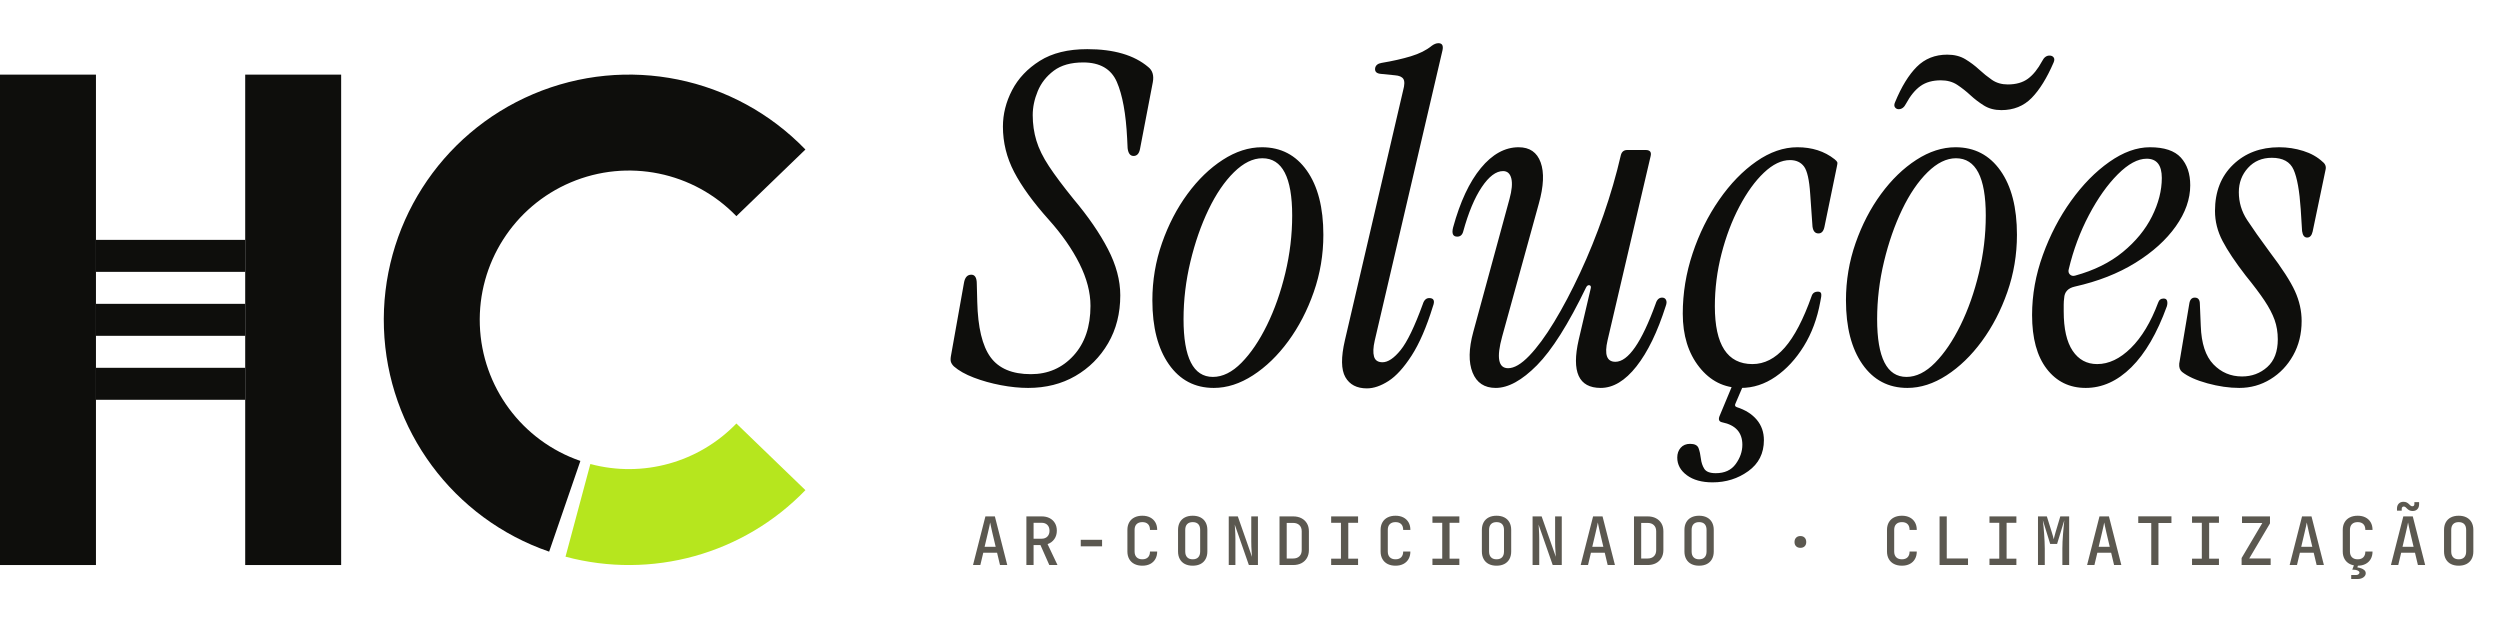
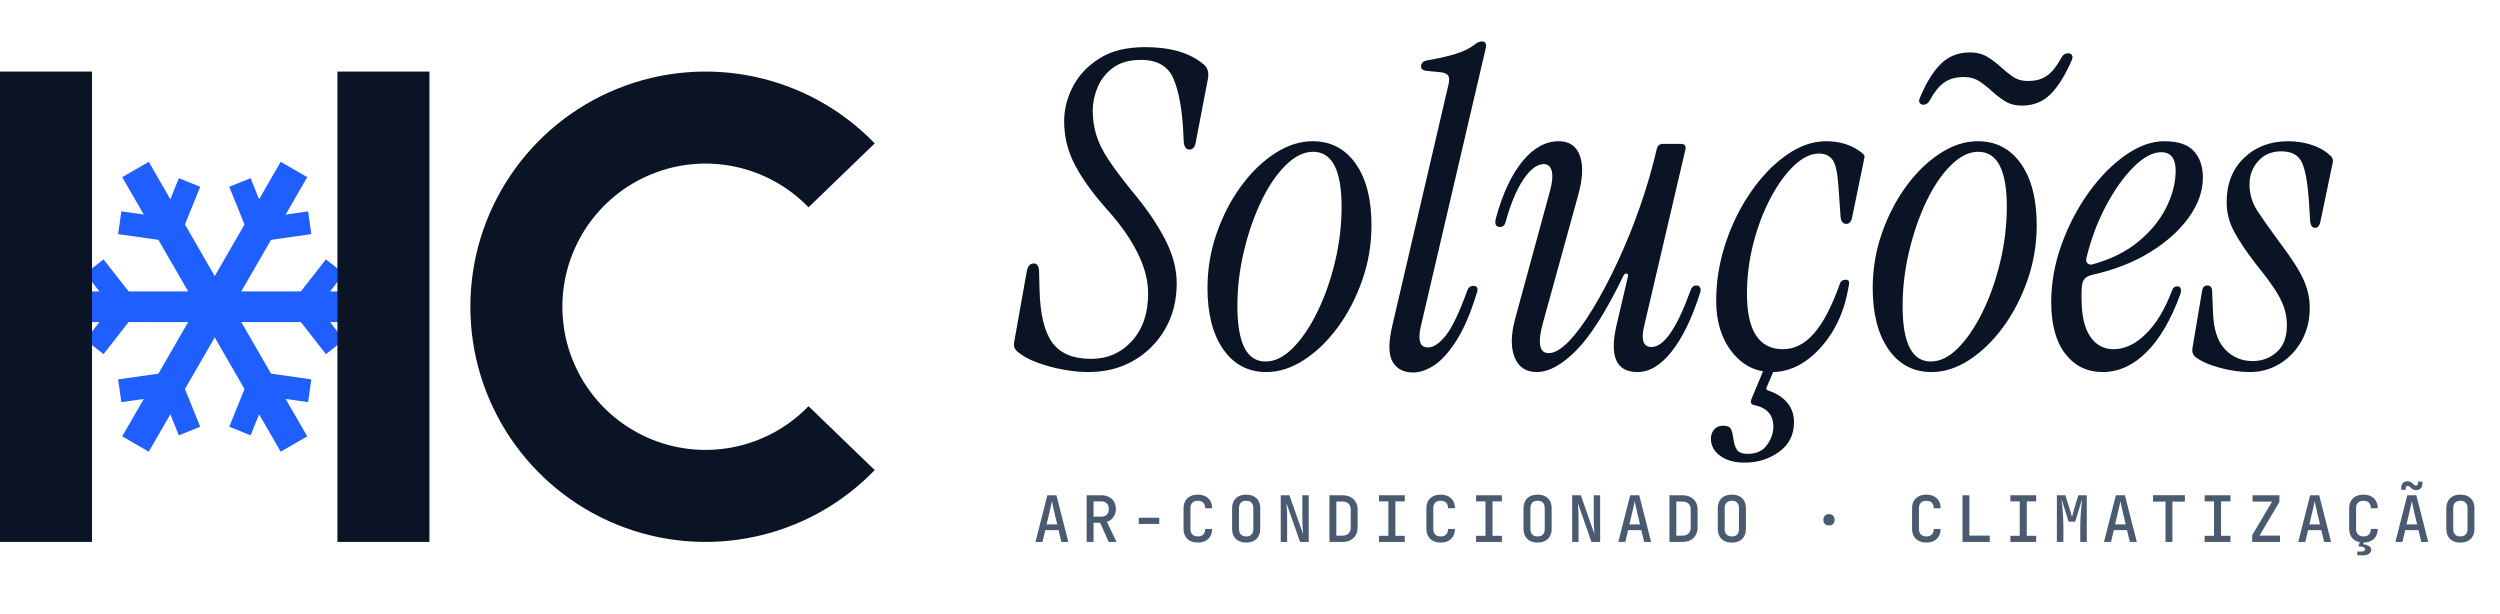
- <svg xmlns="http://www.w3.org/2000/svg" viewBox="0 0 469.0 120">
-   <rect x="0" y="14" width="18" height="92" fill="#0e0e0c" />
-   <rect x="46" y="14" width="18" height="92" fill="#0e0e0c" />
-   <rect x="18" y="45" width="28" height="6" fill="#0e0e0c" />
-   <rect x="18" y="57" width="28" height="6" fill="#0e0e0c" />
-   <rect x="18" y="69" width="28" height="6" fill="#0e0e0c" />
-   <path d="M144.62 34.30A37 37 0 1 0 105.95 94.98" fill="none" stroke="#0e0e0c" stroke-width="18" stroke-linecap="butt" />
-   <path d="M108.42 95.74A37 37 0 0 0 144.62 85.70" fill="none" stroke="#b6e61e" stroke-width="18" stroke-linecap="butt" />
-   <path d="M192.878 72.774Q190.47 72.774 187.761 72.258Q185.052 71.742 182.687 70.839Q180.322 69.936 178.946 68.732Q178.516 68.302 178.387 67.872Q178.258 67.442 178.43 66.582L180.838 53.08Q181.096 51.532 182.214 51.532Q183.246 51.532 183.246 53.252L183.332 56.606Q183.504 63.83 185.826 67.012Q188.148 70.194 193.394 70.194Q198.21 70.194 201.392 66.711Q204.574 63.228 204.574 57.38Q204.574 53.596 202.51 49.468Q200.446 45.34 196.748 41.212Q192.362 36.31 190.255 32.268Q188.148 28.226 188.148 23.754Q188.148 20.228 189.868 16.917Q191.588 13.606 195.071 11.413Q198.554 9.22 203.972 9.22Q211.454 9.22 215.41 12.574Q216.614 13.52 216.27 15.412L213.862 27.968Q213.604 29.258 212.658 29.258Q211.712 29.258 211.54 27.796L211.454 25.99Q211.11 19.024 209.519 15.369Q207.928 11.714 203.198 11.714Q199.758 11.714 197.694 13.262Q195.63 14.81 194.684 17.089Q193.738 19.368 193.738 21.604Q193.738 24.098 194.426 26.377Q195.114 28.656 196.791 31.193Q198.468 33.73 201.392 37.342Q205.52 42.244 207.842 46.716Q210.164 51.188 210.164 55.402Q210.164 60.476 207.885 64.389Q205.606 68.302 201.736 70.538Q197.866 72.774 192.878 72.774ZM227.708 72.774Q222.376 72.774 219.28 68.345Q216.184 63.916 216.184 56.348Q216.184 50.758 217.99 45.598Q219.796 40.438 222.763 36.396Q225.73 32.354 229.385 29.989Q233.04 27.624 236.738 27.624Q242.07 27.624 245.166 32.01Q248.262 36.396 248.262 44.05Q248.262 49.64 246.456 54.8Q244.65 59.96 241.683 64.002Q238.716 68.044 235.061 70.409Q231.406 72.774 227.708 72.774ZM227.536 70.71Q230.288 70.71 232.911 68.044Q235.534 65.378 237.684 60.992Q239.834 56.606 241.124 51.231Q242.414 45.856 242.414 40.438Q242.414 29.688 236.824 29.688Q234.158 29.688 231.492 32.311Q228.826 34.934 226.719 39.32Q224.612 43.706 223.322 49.081Q222.032 54.456 222.032 59.874Q222.032 70.71 227.536 70.71ZM256.432 72.86Q253.594 72.86 252.39 70.753Q251.186 68.646 252.304 63.83L263.226 16.96Q263.656 15.412 263.269 14.81Q262.882 14.208 261.678 14.122L259.098 13.864Q257.808 13.778 257.98 12.746Q258.152 11.972 259.184 11.8Q262.28 11.284 264.688 10.553Q267.096 9.822 268.558 8.618Q269.246 8.102 269.848 8.102Q270.88 8.102 270.622 9.392L257.894 63.916Q257.464 65.808 257.765 66.883Q258.066 67.958 259.356 67.958Q260.904 67.958 262.753 65.679Q264.602 63.4 266.924 57.036Q267.268 55.918 268.128 55.918Q269.418 55.918 268.816 57.466Q267.01 63.314 264.817 66.711Q262.624 70.108 260.474 71.484Q258.324 72.86 256.432 72.86ZM280.598 72.774Q277.416 72.774 276.255 69.893Q275.094 67.012 276.384 62.282L283.178 37.342Q283.866 34.848 283.522 33.472Q283.178 32.096 281.974 32.096Q279.996 32.096 277.975 35.106Q275.954 38.116 274.492 43.448Q274.234 44.394 273.374 44.394Q272.17 44.394 272.6 42.674Q274.578 35.45 277.803 31.537Q281.028 27.624 284.898 27.624Q287.994 27.624 289.026 30.462Q290.058 33.3 288.682 38.202L281.802 63.142Q280.168 69.076 282.92 69.076Q284.64 69.076 286.876 66.754Q289.112 64.432 291.563 60.39Q294.014 56.348 296.422 51.188Q298.83 46.028 300.808 40.352Q302.786 34.676 304.076 29.086Q304.334 28.14 305.28 28.14H308.72Q309.924 28.14 309.666 29.258L301.582 63.83Q300.636 67.872 303.044 67.872Q306.656 67.872 310.612 56.95Q310.956 55.832 311.816 55.832Q312.332 55.832 312.547 56.262Q312.762 56.692 312.504 57.38Q310.182 64.69 307.0 68.732Q303.818 72.774 300.292 72.774Q294.1 72.774 296.164 63.744L298.4 54.198Q298.572 53.596 298.185 53.51Q297.798 53.424 297.54 53.94Q292.552 64.26 288.338 68.517Q284.124 72.774 280.598 72.774ZM326.608 72.774Q321.878 72.774 318.782 68.861Q315.686 64.948 315.686 58.842Q315.686 53.08 317.535 47.533Q319.384 41.986 322.523 37.471Q325.662 32.956 329.489 30.29Q333.316 27.624 337.186 27.624Q341.314 27.624 344.152 29.86Q344.582 30.204 344.668 30.419Q344.754 30.634 344.582 31.322L342.26 42.588Q342.002 43.792 341.142 43.792Q340.196 43.792 340.024 42.502L339.594 36.396Q339.336 32.44 338.433 31.236Q337.53 30.032 335.81 30.032Q333.402 30.032 330.908 32.397Q328.414 34.762 326.307 38.761Q324.2 42.76 322.953 47.619Q321.706 52.478 321.706 57.466Q321.706 68.302 328.758 68.302Q332.112 68.302 334.821 65.206Q337.53 62.11 339.852 55.574Q340.11 54.714 341.056 54.714Q341.572 54.714 341.658 55.101Q341.744 55.488 341.486 56.606Q340.626 61.336 338.39 64.948Q336.154 68.56 333.101 70.667Q330.048 72.774 326.608 72.774ZM327.64 70.882 325.576 75.698Q325.318 76.214 325.834 76.386Q328.242 77.16 329.575 78.751Q330.908 80.342 330.908 82.578Q330.908 86.276 327.984 88.383Q325.06 90.49 321.276 90.49Q318.266 90.49 316.46 89.157Q314.654 87.824 314.654 85.846Q314.654 84.728 315.299 83.997Q315.944 83.266 317.062 83.266Q318.352 83.266 318.653 84.083Q318.954 84.9 319.083 86.018Q319.212 87.136 319.728 87.953Q320.244 88.77 321.878 88.77Q324.372 88.77 325.619 87.05Q326.866 85.33 326.866 83.438Q326.866 79.998 323.082 79.224Q322.222 79.052 322.566 78.106L325.576 70.882ZM357.826 72.774Q352.494 72.774 349.398 68.345Q346.302 63.916 346.302 56.348Q346.302 50.758 348.108 45.598Q349.914 40.438 352.881 36.396Q355.848 32.354 359.503 29.989Q363.158 27.624 366.856 27.624Q372.188 27.624 375.284 32.01Q378.38 36.396 378.38 44.05Q378.38 49.64 376.574 54.8Q374.768 59.96 371.801 64.002Q368.834 68.044 365.179 70.409Q361.524 72.774 357.826 72.774ZM357.654 70.71Q360.406 70.71 363.029 68.044Q365.652 65.378 367.802 60.992Q369.952 56.606 371.242 51.231Q372.532 45.856 372.532 40.438Q372.532 29.688 366.942 29.688Q364.276 29.688 361.61 32.311Q358.944 34.934 356.837 39.32Q354.73 43.706 353.44 49.081Q352.15 54.456 352.15 59.874Q352.15 70.71 357.654 70.71ZM375.456 20.658Q373.564 20.658 372.188 19.798Q370.812 18.938 369.651 17.863Q368.49 16.788 367.2 15.928Q365.91 15.068 364.104 15.068Q361.782 15.068 360.277 16.143Q358.772 17.218 357.568 19.454Q357.052 20.486 356.192 20.486Q355.762 20.486 355.504 20.142Q355.246 19.798 355.504 19.196Q357.31 14.81 359.589 12.531Q361.868 10.252 365.308 10.252Q367.286 10.252 368.705 11.112Q370.124 11.972 371.285 13.047Q372.446 14.122 373.693 14.982Q374.94 15.842 376.66 15.842Q378.982 15.842 380.444 14.767Q381.906 13.692 383.11 11.456Q383.626 10.424 384.486 10.424Q385.002 10.424 385.26 10.768Q385.518 11.112 385.26 11.714Q383.368 16.1 381.132 18.379Q378.896 20.658 375.456 20.658ZM391.28 72.774Q386.722 72.774 383.97 69.205Q381.218 65.636 381.218 59.1Q381.218 53.424 383.239 47.834Q385.26 42.244 388.528 37.686Q391.796 33.128 395.709 30.376Q399.622 27.624 403.32 27.624Q407.362 27.624 409.125 29.559Q410.888 31.494 410.888 34.762Q410.888 38.632 408.179 42.459Q405.47 46.286 400.611 49.296Q395.752 52.306 389.216 53.768Q387.324 54.198 387.238 55.918Q387.152 56.52 387.152 57.165Q387.152 57.81 387.152 58.412Q387.152 63.314 388.829 65.808Q390.506 68.302 393.43 68.302Q396.698 68.302 399.751 65.292Q402.804 62.282 404.868 56.778Q405.126 56.004 405.9 56.004Q406.416 56.004 406.545 56.434Q406.674 56.864 406.502 57.466Q403.75 65.034 399.837 68.904Q395.924 72.774 391.28 72.774ZM388.098 50.5Q387.926 51.102 388.313 51.489Q388.7 51.876 389.302 51.704Q394.634 50.242 398.246 47.275Q401.858 44.308 403.707 40.61Q405.556 36.912 405.556 33.386Q405.556 29.774 402.718 29.774Q400.224 29.774 397.3 32.698Q394.376 35.622 391.882 40.352Q389.388 45.082 388.098 50.5ZM420.09 72.774Q417.252 72.774 414.113 71.914Q410.974 71.054 409.34 69.764Q408.738 69.248 408.824 68.216L410.716 56.95Q410.888 55.832 411.748 55.832Q412.694 55.832 412.694 57.036L412.866 61.164Q413.038 66.066 415.231 68.345Q417.424 70.624 420.606 70.624Q423.358 70.624 425.336 68.861Q427.314 67.098 427.314 63.658Q427.314 61.68 426.712 60.003Q426.11 58.326 424.82 56.391Q423.53 54.456 421.294 51.704Q418.37 47.92 416.951 45.211Q415.532 42.502 415.532 39.578Q415.532 34.16 418.929 30.892Q422.326 27.624 427.572 27.624Q429.894 27.624 432.087 28.312Q434.28 29.0 435.742 30.376Q436.516 30.978 436.258 31.924L433.85 43.448Q433.592 44.566 432.818 44.566Q432.044 44.566 431.872 43.362L431.614 39.234Q431.27 34.074 430.281 31.838Q429.292 29.602 426.196 29.602Q423.444 29.602 421.724 31.494Q420.004 33.386 420.004 36.052Q420.004 38.89 421.552 41.255Q423.1 43.62 425.766 47.232Q429.292 51.876 430.539 54.628Q431.786 57.38 431.786 60.218Q431.786 63.83 430.195 66.668Q428.604 69.506 425.938 71.14Q423.272 72.774 420.09 72.774Z" fill="#0e0e0c" />
-   <path d="M182.537 106.0 184.863 96.875H186.637L188.963 106.0H187.6L187.05 103.688H184.463L183.912 106.0ZM184.713 102.575H186.787L186.162 99.938Q186.0 99.237 185.894 98.719Q185.787 98.2 185.75 98.013Q185.713 98.2 185.613 98.719Q185.512 99.237 185.338 99.925ZM192.55 106.0V96.875H195.412Q196.275 96.875 196.913 97.206Q197.55 97.537 197.906 98.137Q198.262 98.737 198.262 99.55Q198.262 100.463 197.794 101.131Q197.325 101.8 196.525 102.075L198.387 106.0H196.85L195.188 102.25H193.9V106.0ZM193.9 101.062H195.412Q196.088 101.062 196.488 100.656Q196.887 100.25 196.887 99.575Q196.887 98.875 196.488 98.475Q196.088 98.075 195.412 98.075H193.9ZM202.75 102.487V101.263H206.75V102.487ZM214.3 106.125Q213.45 106.125 212.819 105.806Q212.188 105.487 211.844 104.881Q211.5 104.275 211.5 103.463V99.412Q211.5 98.588 211.844 97.988Q212.188 97.388 212.819 97.069Q213.45 96.75 214.3 96.75Q215.15 96.75 215.775 97.075Q216.4 97.4 216.744 97.994Q217.088 98.588 217.088 99.412H215.738Q215.738 98.7 215.363 98.325Q214.988 97.95 214.3 97.95Q213.613 97.95 213.231 98.325Q212.85 98.7 212.85 99.4V103.463Q212.85 104.162 213.231 104.544Q213.613 104.925 214.3 104.925Q214.988 104.925 215.363 104.544Q215.738 104.162 215.738 103.463H217.088Q217.088 104.275 216.744 104.875Q216.4 105.475 215.775 105.8Q215.15 106.125 214.3 106.125ZM223.75 106.125Q222.9 106.125 222.281 105.806Q221.662 105.487 221.331 104.881Q221.0 104.275 221.0 103.463V99.412Q221.0 98.588 221.331 97.988Q221.662 97.388 222.281 97.069Q222.9 96.75 223.75 96.75Q224.6 96.75 225.219 97.069Q225.838 97.388 226.169 97.988Q226.5 98.588 226.5 99.4V103.463Q226.5 104.275 226.169 104.881Q225.838 105.487 225.219 105.806Q224.6 106.125 223.75 106.125ZM223.75 104.925Q224.438 104.925 224.794 104.544Q225.15 104.162 225.15 103.463V99.412Q225.15 98.7 224.794 98.325Q224.438 97.95 223.75 97.95Q223.075 97.95 222.712 98.325Q222.35 98.7 222.35 99.412V103.463Q222.35 104.162 222.712 104.544Q223.075 104.925 223.75 104.925ZM230.512 106.0V96.875H232.213L234.875 104.463Q234.85 104.1 234.812 103.6Q234.775 103.1 234.756 102.562Q234.738 102.025 234.738 101.588V96.875H235.988V106.0H234.287L231.637 98.412Q231.662 98.737 231.694 99.225Q231.725 99.713 231.744 100.238Q231.762 100.763 231.762 101.213V106.0ZM240.037 106.0V96.875H242.588Q243.488 96.875 244.15 97.219Q244.812 97.562 245.181 98.188Q245.55 98.812 245.55 99.662V103.2Q245.55 104.037 245.181 104.675Q244.812 105.312 244.15 105.656Q243.488 106.0 242.588 106.0ZM241.387 104.775H242.588Q243.338 104.775 243.769 104.356Q244.2 103.938 244.2 103.2V99.662Q244.2 98.938 243.769 98.519Q243.338 98.1 242.588 98.1H241.387ZM249.725 106.0V104.8H251.562V98.075H249.725V96.875H254.775V98.075H252.938V104.8H254.775V106.0ZM261.8 106.125Q260.95 106.125 260.319 105.806Q259.688 105.487 259.344 104.881Q259.0 104.275 259.0 103.463V99.412Q259.0 98.588 259.344 97.988Q259.688 97.388 260.319 97.069Q260.95 96.75 261.8 96.75Q262.65 96.75 263.275 97.075Q263.9 97.4 264.244 97.994Q264.587 98.588 264.587 99.412H263.238Q263.238 98.7 262.863 98.325Q262.488 97.95 261.8 97.95Q261.113 97.95 260.731 98.325Q260.35 98.7 260.35 99.4V103.463Q260.35 104.162 260.731 104.544Q261.113 104.925 261.8 104.925Q262.488 104.925 262.863 104.544Q263.238 104.162 263.238 103.463H264.587Q264.587 104.275 264.244 104.875Q263.9 105.475 263.275 105.8Q262.65 106.125 261.8 106.125ZM268.725 106.0V104.8H270.562V98.075H268.725V96.875H273.775V98.075H271.938V104.8H273.775V106.0ZM280.75 106.125Q279.9 106.125 279.281 105.806Q278.663 105.487 278.331 104.881Q278.0 104.275 278.0 103.463V99.412Q278.0 98.588 278.331 97.988Q278.663 97.388 279.281 97.069Q279.9 96.75 280.75 96.75Q281.6 96.75 282.219 97.069Q282.837 97.388 283.169 97.988Q283.5 98.588 283.5 99.4V103.463Q283.5 104.275 283.169 104.881Q282.837 105.487 282.219 105.806Q281.6 106.125 280.75 106.125ZM280.75 104.925Q281.438 104.925 281.794 104.544Q282.15 104.162 282.15 103.463V99.412Q282.15 98.7 281.794 98.325Q281.438 97.95 280.75 97.95Q280.075 97.95 279.712 98.325Q279.35 98.7 279.35 99.412V103.463Q279.35 104.162 279.712 104.544Q280.075 104.925 280.75 104.925ZM287.512 106.0V96.875H289.212L291.875 104.463Q291.85 104.1 291.812 103.6Q291.775 103.1 291.756 102.562Q291.738 102.025 291.738 101.588V96.875H292.988V106.0H291.288L288.637 98.412Q288.663 98.737 288.694 99.225Q288.725 99.713 288.744 100.238Q288.762 100.763 288.762 101.213V106.0ZM296.538 106.0 298.863 96.875H300.637L302.962 106.0H301.6L301.05 103.688H298.462L297.913 106.0ZM298.712 102.575H300.788L300.163 99.938Q300.0 99.237 299.894 98.719Q299.788 98.2 299.75 98.013Q299.712 98.2 299.612 98.719Q299.512 99.237 299.337 99.925ZM306.538 106.0V96.875H309.087Q309.988 96.875 310.65 97.219Q311.312 97.562 311.681 98.188Q312.05 98.812 312.05 99.662V103.2Q312.05 104.037 311.681 104.675Q311.312 105.312 310.65 105.656Q309.988 106.0 309.087 106.0ZM307.887 104.775H309.087Q309.837 104.775 310.269 104.356Q310.7 103.938 310.7 103.2V99.662Q310.7 98.938 310.269 98.519Q309.837 98.1 309.087 98.1H307.887ZM318.75 106.125Q317.9 106.125 317.281 105.806Q316.663 105.487 316.331 104.881Q316.0 104.275 316.0 103.463V99.412Q316.0 98.588 316.331 97.988Q316.663 97.388 317.281 97.069Q317.9 96.75 318.75 96.75Q319.6 96.75 320.219 97.069Q320.837 97.388 321.169 97.988Q321.5 98.588 321.5 99.4V103.463Q321.5 104.275 321.169 104.881Q320.837 105.487 320.219 105.806Q319.6 106.125 318.75 106.125ZM318.75 104.925Q319.438 104.925 319.794 104.544Q320.15 104.162 320.15 103.463V99.412Q320.15 98.7 319.794 98.325Q319.438 97.95 318.75 97.95Q318.075 97.95 317.712 98.325Q317.35 98.7 317.35 99.412V103.463Q317.35 104.162 317.712 104.544Q318.075 104.925 318.75 104.925ZM337.75 102.775Q337.25 102.775 336.95 102.481Q336.65 102.188 336.65 101.688Q336.65 101.175 336.95 100.869Q337.25 100.562 337.75 100.562Q338.262 100.562 338.556 100.869Q338.85 101.175 338.85 101.688Q338.85 102.188 338.556 102.481Q338.262 102.775 337.75 102.775ZM356.8 106.125Q355.95 106.125 355.319 105.806Q354.688 105.487 354.344 104.881Q354.0 104.275 354.0 103.463V99.412Q354.0 98.588 354.344 97.988Q354.688 97.388 355.319 97.069Q355.95 96.75 356.8 96.75Q357.65 96.75 358.275 97.075Q358.9 97.4 359.244 97.994Q359.587 98.588 359.587 99.412H358.238Q358.238 98.7 357.863 98.325Q357.488 97.95 356.8 97.95Q356.113 97.95 355.731 98.325Q355.35 98.7 355.35 99.4V103.463Q355.35 104.162 355.731 104.544Q356.113 104.925 356.8 104.925Q357.488 104.925 357.863 104.544Q358.238 104.162 358.238 103.463H359.587Q359.587 104.275 359.244 104.875Q358.9 105.475 358.275 105.8Q357.65 106.125 356.8 106.125ZM363.863 106.0V96.875H365.212V104.763H369.2V106.0ZM373.225 106.0V104.8H375.062V98.075H373.225V96.875H378.275V98.075H376.438V104.8H378.275V106.0ZM382.325 106.0V96.875H383.988L384.9 99.8Q385.038 100.213 385.138 100.594Q385.238 100.975 385.275 101.162Q385.325 100.975 385.419 100.594Q385.512 100.213 385.637 99.8L386.512 96.875H388.175V106.0H386.9V102.925Q386.9 102.338 386.931 101.619Q386.962 100.9 387.025 100.169Q387.087 99.438 387.15 98.769Q387.212 98.1 387.262 97.6L385.913 102.037H384.613L383.238 97.6Q383.3 98.088 383.363 98.731Q383.425 99.375 383.475 100.1Q383.525 100.825 383.562 101.556Q383.6 102.287 383.6 102.925V106.0ZM391.538 106.0 393.863 96.875H395.637L397.962 106.0H396.6L396.05 103.688H393.462L392.913 106.0ZM393.712 102.575H395.788L395.163 99.938Q395.0 99.237 394.894 98.719Q394.788 98.2 394.75 98.013Q394.712 98.2 394.612 98.719Q394.512 99.237 394.337 99.925ZM403.575 106.0V98.112H401.137V96.862H407.363V98.112H404.925V106.0ZM411.225 106.0V104.8H413.062V98.075H411.225V96.875H416.275V98.075H414.438V104.8H416.275V106.0ZM420.525 106.0V104.688L424.413 98.112H420.6V96.875H425.85V98.188L421.962 104.763H425.975V106.0ZM429.538 106.0 431.863 96.875H433.637L435.962 106.0H434.6L434.05 103.688H431.462L430.913 106.0ZM431.712 102.575H433.788L433.163 99.938Q433.0 99.237 432.894 98.719Q432.788 98.2 432.75 98.013Q432.712 98.2 432.612 98.719Q432.512 99.237 432.337 99.925ZM441.087 108.625V107.875H442.0Q442.288 107.875 442.462 107.731Q442.637 107.588 442.637 107.425Q442.637 107.188 442.281 107.025Q441.925 106.862 441.288 106.862L441.725 105.713H442.488L442.238 106.45Q442.575 106.487 442.944 106.612Q443.312 106.737 443.562 106.969Q443.812 107.2 443.812 107.55Q443.812 107.987 443.381 108.306Q442.95 108.625 442.238 108.625ZM442.3 106.125Q441.45 106.125 440.819 105.806Q440.188 105.487 439.844 104.881Q439.5 104.275 439.5 103.463V99.412Q439.5 98.588 439.844 97.988Q440.188 97.388 440.819 97.069Q441.45 96.75 442.3 96.75Q443.15 96.75 443.775 97.075Q444.4 97.4 444.744 97.994Q445.087 98.588 445.087 99.412H443.738Q443.738 98.7 443.363 98.325Q442.988 97.95 442.3 97.95Q441.613 97.95 441.231 98.325Q440.85 98.7 440.85 99.4V103.463Q440.85 104.162 441.231 104.544Q441.613 104.925 442.3 104.925Q442.988 104.925 443.363 104.544Q443.738 104.162 443.738 103.463H445.087Q445.087 104.275 444.744 104.875Q444.4 105.475 443.775 105.8Q443.15 106.125 442.3 106.125ZM448.538 106.0 450.863 96.875H452.637L454.962 106.0H453.6L453.05 103.688H450.462L449.913 106.0ZM450.712 102.575H452.788L452.163 99.938Q452.0 99.237 451.894 98.719Q451.788 98.2 451.75 98.013Q451.712 98.2 451.612 98.719Q451.512 99.237 451.337 99.925ZM452.625 95.862Q452.238 95.862 452.0 95.737Q451.762 95.612 451.6 95.45Q451.438 95.287 451.288 95.156Q451.137 95.025 450.938 95.025Q450.775 95.025 450.669 95.138Q450.562 95.25 450.562 95.463V95.8H449.675V95.412Q449.675 94.825 450.006 94.481Q450.337 94.138 450.875 94.138Q451.262 94.138 451.5 94.263Q451.738 94.388 451.9 94.55Q452.062 94.713 452.212 94.844Q452.363 94.975 452.562 94.975Q452.738 94.975 452.837 94.869Q452.938 94.763 452.938 94.562V94.2H453.825V94.588Q453.825 95.175 453.5 95.519Q453.175 95.862 452.625 95.862ZM461.25 106.125Q460.4 106.125 459.781 105.806Q459.163 105.487 458.831 104.881Q458.5 104.275 458.5 103.463V99.412Q458.5 98.588 458.831 97.988Q459.163 97.388 459.781 97.069Q460.4 96.75 461.25 96.75Q462.1 96.75 462.719 97.069Q463.337 97.388 463.669 97.988Q464.0 98.588 464.0 99.4V103.463Q464.0 104.275 463.669 104.881Q463.337 105.487 462.719 105.806Q462.1 106.125 461.25 106.125ZM461.25 104.925Q461.938 104.925 462.294 104.544Q462.65 104.162 462.65 103.463V99.412Q462.65 98.7 462.294 98.325Q461.938 97.95 461.25 97.95Q460.575 97.95 460.212 98.325Q459.85 98.7 459.85 99.412V103.463Q459.85 104.162 460.212 104.544Q460.575 104.925 461.25 104.925Z" fill="#5b5850" />
+ <svg xmlns="http://www.w3.org/2000/svg" viewBox="0 0 489.0 120">
+   <path d="M42.00 60.00L73.00 60.00" stroke="#1f5fff" stroke-width="6" stroke-linecap="butt" fill="none" />
+   <path d="M59.36 60.00L65.52 52.12" stroke="#1f5fff" stroke-width="4.5" stroke-linecap="butt" fill="none" />
+   <path d="M59.36 60.00L65.52 67.88" stroke="#1f5fff" stroke-width="4.5" stroke-linecap="butt" fill="none" />
+   <path d="M42.00 60.00L57.50 86.85" stroke="#1f5fff" stroke-width="6" stroke-linecap="butt" fill="none" />
+   <path d="M50.68 75.03L60.58 76.43" stroke="#1f5fff" stroke-width="4.5" stroke-linecap="butt" fill="none" />
+   <path d="M50.68 75.03L46.93 84.31" stroke="#1f5fff" stroke-width="4.5" stroke-linecap="butt" fill="none" />
+   <path d="M42.00 60.00L26.50 86.85" stroke="#1f5fff" stroke-width="6" stroke-linecap="butt" fill="none" />
+   <path d="M33.32 75.03L37.07 84.31" stroke="#1f5fff" stroke-width="4.5" stroke-linecap="butt" fill="none" />
+   <path d="M33.32 75.03L23.42 76.43" stroke="#1f5fff" stroke-width="4.5" stroke-linecap="butt" fill="none" />
+   <path d="M42.00 60.00L11.00 60.00" stroke="#1f5fff" stroke-width="6" stroke-linecap="butt" fill="none" />
+   <path d="M24.64 60.00L18.48 67.88" stroke="#1f5fff" stroke-width="4.5" stroke-linecap="butt" fill="none" />
+   <path d="M24.64 60.00L18.48 52.12" stroke="#1f5fff" stroke-width="4.5" stroke-linecap="butt" fill="none" />
+   <path d="M42.00 60.00L26.50 33.15" stroke="#1f5fff" stroke-width="6" stroke-linecap="butt" fill="none" />
+   <path d="M33.32 44.97L23.42 43.57" stroke="#1f5fff" stroke-width="4.5" stroke-linecap="butt" fill="none" />
+   <path d="M33.32 44.97L37.07 35.69" stroke="#1f5fff" stroke-width="4.5" stroke-linecap="butt" fill="none" />
+   <path d="M42.00 60.00L57.50 33.15" stroke="#1f5fff" stroke-width="6" stroke-linecap="butt" fill="none" />
+   <path d="M50.68 44.97L46.93 35.69" stroke="#1f5fff" stroke-width="4.5" stroke-linecap="butt" fill="none" />
+   <path d="M50.68 44.97L60.58 43.57" stroke="#1f5fff" stroke-width="4.5" stroke-linecap="butt" fill="none" />
+   <rect x="0" y="14" width="18" height="92" fill="#0a1424" />
+   <rect x="66" y="14" width="18" height="92" fill="#0a1424" />
+   <path d="M164.62 34.30A37 37 0 1 0 164.62 85.70" fill="none" stroke="#0a1424" stroke-width="18" />
+   <path d="M212.878 72.774Q210.47 72.774 207.761 72.258Q205.052 71.742 202.687 70.839Q200.322 69.936 198.946 68.732Q198.516 68.302 198.387 67.872Q198.258 67.442 198.43 66.582L200.838 53.08Q201.096 51.532 202.214 51.532Q203.246 51.532 203.246 53.252L203.332 56.606Q203.504 63.83 205.826 67.012Q208.148 70.194 213.394 70.194Q218.21 70.194 221.392 66.711Q224.574 63.228 224.574 57.38Q224.574 53.596 222.51 49.468Q220.446 45.34 216.748 41.212Q212.362 36.31 210.255 32.268Q208.148 28.226 208.148 23.754Q208.148 20.228 209.868 16.917Q211.588 13.606 215.071 11.413Q218.554 9.22 223.972 9.22Q231.454 9.22 235.41 12.574Q236.614 13.52 236.27 15.412L233.862 27.968Q233.604 29.258 232.658 29.258Q231.712 29.258 231.54 27.796L231.454 25.99Q231.11 19.024 229.519 15.369Q227.928 11.714 223.198 11.714Q219.758 11.714 217.694 13.262Q215.63 14.81 214.684 17.089Q213.738 19.368 213.738 21.604Q213.738 24.098 214.426 26.377Q215.114 28.656 216.791 31.193Q218.468 33.73 221.392 37.342Q225.52 42.244 227.842 46.716Q230.164 51.188 230.164 55.402Q230.164 60.476 227.885 64.389Q225.606 68.302 221.736 70.538Q217.866 72.774 212.878 72.774ZM247.708 72.774Q242.376 72.774 239.28 68.345Q236.184 63.916 236.184 56.348Q236.184 50.758 237.99 45.598Q239.796 40.438 242.763 36.396Q245.73 32.354 249.385 29.989Q253.04 27.624 256.738 27.624Q262.07 27.624 265.166 32.01Q268.262 36.396 268.262 44.05Q268.262 49.64 266.456 54.8Q264.65 59.96 261.683 64.002Q258.716 68.044 255.061 70.409Q251.406 72.774 247.708 72.774ZM247.536 70.71Q250.288 70.71 252.911 68.044Q255.534 65.378 257.684 60.992Q259.834 56.606 261.124 51.231Q262.414 45.856 262.414 40.438Q262.414 29.688 256.824 29.688Q254.158 29.688 251.492 32.311Q248.826 34.934 246.719 39.32Q244.612 43.706 243.322 49.081Q242.032 54.456 242.032 59.874Q242.032 70.71 247.536 70.71ZM276.432 72.86Q273.594 72.86 272.39 70.753Q271.186 68.646 272.304 63.83L283.226 16.96Q283.656 15.412 283.269 14.81Q282.882 14.208 281.678 14.122L279.098 13.864Q277.808 13.778 277.98 12.746Q278.152 11.972 279.184 11.8Q282.28 11.284 284.688 10.553Q287.096 9.822 288.558 8.618Q289.246 8.102 289.848 8.102Q290.88 8.102 290.622 9.392L277.894 63.916Q277.464 65.808 277.765 66.883Q278.066 67.958 279.356 67.958Q280.904 67.958 282.753 65.679Q284.602 63.4 286.924 57.036Q287.268 55.918 288.128 55.918Q289.418 55.918 288.816 57.466Q287.01 63.314 284.817 66.711Q282.624 70.108 280.474 71.484Q278.324 72.86 276.432 72.86ZM300.598 72.774Q297.416 72.774 296.255 69.893Q295.094 67.012 296.384 62.282L303.178 37.342Q303.866 34.848 303.522 33.472Q303.178 32.096 301.974 32.096Q299.996 32.096 297.975 35.106Q295.954 38.116 294.492 43.448Q294.234 44.394 293.374 44.394Q292.17 44.394 292.6 42.674Q294.578 35.45 297.803 31.537Q301.028 27.624 304.898 27.624Q307.994 27.624 309.026 30.462Q310.058 33.3 308.682 38.202L301.802 63.142Q300.168 69.076 302.92 69.076Q304.64 69.076 306.876 66.754Q309.112 64.432 311.563 60.39Q314.014 56.348 316.422 51.188Q318.83 46.028 320.808 40.352Q322.786 34.676 324.076 29.086Q324.334 28.14 325.28 28.14H328.72Q329.924 28.14 329.666 29.258L321.582 63.83Q320.636 67.872 323.044 67.872Q326.656 67.872 330.612 56.95Q330.956 55.832 331.816 55.832Q332.332 55.832 332.547 56.262Q332.762 56.692 332.504 57.38Q330.182 64.69 327.0 68.732Q323.818 72.774 320.292 72.774Q314.1 72.774 316.164 63.744L318.4 54.198Q318.572 53.596 318.185 53.51Q317.798 53.424 317.54 53.94Q312.552 64.26 308.338 68.517Q304.124 72.774 300.598 72.774ZM346.608 72.774Q341.878 72.774 338.782 68.861Q335.686 64.948 335.686 58.842Q335.686 53.08 337.535 47.533Q339.384 41.986 342.523 37.471Q345.662 32.956 349.489 30.29Q353.316 27.624 357.186 27.624Q361.314 27.624 364.152 29.86Q364.582 30.204 364.668 30.419Q364.754 30.634 364.582 31.322L362.26 42.588Q362.002 43.792 361.142 43.792Q360.196 43.792 360.024 42.502L359.594 36.396Q359.336 32.44 358.433 31.236Q357.53 30.032 355.81 30.032Q353.402 30.032 350.908 32.397Q348.414 34.762 346.307 38.761Q344.2 42.76 342.953 47.619Q341.706 52.478 341.706 57.466Q341.706 68.302 348.758 68.302Q352.112 68.302 354.821 65.206Q357.53 62.11 359.852 55.574Q360.11 54.714 361.056 54.714Q361.572 54.714 361.658 55.101Q361.744 55.488 361.486 56.606Q360.626 61.336 358.39 64.948Q356.154 68.56 353.101 70.667Q350.048 72.774 346.608 72.774ZM347.64 70.882 345.576 75.698Q345.318 76.214 345.834 76.386Q348.242 77.16 349.575 78.751Q350.908 80.342 350.908 82.578Q350.908 86.276 347.984 88.383Q345.06 90.49 341.276 90.49Q338.266 90.49 336.46 89.157Q334.654 87.824 334.654 85.846Q334.654 84.728 335.299 83.997Q335.944 83.266 337.062 83.266Q338.352 83.266 338.653 84.083Q338.954 84.9 339.083 86.018Q339.212 87.136 339.728 87.953Q340.244 88.77 341.878 88.77Q344.372 88.77 345.619 87.05Q346.866 85.33 346.866 83.438Q346.866 79.998 343.082 79.224Q342.222 79.052 342.566 78.106L345.576 70.882ZM377.826 72.774Q372.494 72.774 369.398 68.345Q366.302 63.916 366.302 56.348Q366.302 50.758 368.108 45.598Q369.914 40.438 372.881 36.396Q375.848 32.354 379.503 29.989Q383.158 27.624 386.856 27.624Q392.188 27.624 395.284 32.01Q398.38 36.396 398.38 44.05Q398.38 49.64 396.574 54.8Q394.768 59.96 391.801 64.002Q388.834 68.044 385.179 70.409Q381.524 72.774 377.826 72.774ZM377.654 70.71Q380.406 70.71 383.029 68.044Q385.652 65.378 387.802 60.992Q389.952 56.606 391.242 51.231Q392.532 45.856 392.532 40.438Q392.532 29.688 386.942 29.688Q384.276 29.688 381.61 32.311Q378.944 34.934 376.837 39.32Q374.73 43.706 373.44 49.081Q372.15 54.456 372.15 59.874Q372.15 70.71 377.654 70.71ZM395.456 20.658Q393.564 20.658 392.188 19.798Q390.812 18.938 389.651 17.863Q388.49 16.788 387.2 15.928Q385.91 15.068 384.104 15.068Q381.782 15.068 380.277 16.143Q378.772 17.218 377.568 19.454Q377.052 20.486 376.192 20.486Q375.762 20.486 375.504 20.142Q375.246 19.798 375.504 19.196Q377.31 14.81 379.589 12.531Q381.868 10.252 385.308 10.252Q387.286 10.252 388.705 11.112Q390.124 11.972 391.285 13.047Q392.446 14.122 393.693 14.982Q394.94 15.842 396.66 15.842Q398.982 15.842 400.444 14.767Q401.906 13.692 403.11 11.456Q403.626 10.424 404.486 10.424Q405.002 10.424 405.26 10.768Q405.518 11.112 405.26 11.714Q403.368 16.1 401.132 18.379Q398.896 20.658 395.456 20.658ZM411.28 72.774Q406.722 72.774 403.97 69.205Q401.218 65.636 401.218 59.1Q401.218 53.424 403.239 47.834Q405.26 42.244 408.528 37.686Q411.796 33.128 415.709 30.376Q419.622 27.624 423.32 27.624Q427.362 27.624 429.125 29.559Q430.888 31.494 430.888 34.762Q430.888 38.632 428.179 42.459Q425.47 46.286 420.611 49.296Q415.752 52.306 409.216 53.768Q407.324 54.198 407.238 55.918Q407.152 56.52 407.152 57.165Q407.152 57.81 407.152 58.412Q407.152 63.314 408.829 65.808Q410.506 68.302 413.43 68.302Q416.698 68.302 419.751 65.292Q422.804 62.282 424.868 56.778Q425.126 56.004 425.9 56.004Q426.416 56.004 426.545 56.434Q426.674 56.864 426.502 57.466Q423.75 65.034 419.837 68.904Q415.924 72.774 411.28 72.774ZM408.098 50.5Q407.926 51.102 408.313 51.489Q408.7 51.876 409.302 51.704Q414.634 50.242 418.246 47.275Q421.858 44.308 423.707 40.61Q425.556 36.912 425.556 33.386Q425.556 29.774 422.718 29.774Q420.224 29.774 417.3 32.698Q414.376 35.622 411.882 40.352Q409.388 45.082 408.098 50.5ZM440.09 72.774Q437.252 72.774 434.113 71.914Q430.974 71.054 429.34 69.764Q428.738 69.248 428.824 68.216L430.716 56.95Q430.888 55.832 431.748 55.832Q432.694 55.832 432.694 57.036L432.866 61.164Q433.038 66.066 435.231 68.345Q437.424 70.624 440.606 70.624Q443.358 70.624 445.336 68.861Q447.314 67.098 447.314 63.658Q447.314 61.68 446.712 60.003Q446.11 58.326 444.82 56.391Q443.53 54.456 441.294 51.704Q438.37 47.92 436.951 45.211Q435.532 42.502 435.532 39.578Q435.532 34.16 438.929 30.892Q442.326 27.624 447.572 27.624Q449.894 27.624 452.087 28.312Q454.28 29.0 455.742 30.376Q456.516 30.978 456.258 31.924L453.85 43.448Q453.592 44.566 452.818 44.566Q452.044 44.566 451.872 43.362L451.614 39.234Q451.27 34.074 450.281 31.838Q449.292 29.602 446.196 29.602Q443.444 29.602 441.724 31.494Q440.004 33.386 440.004 36.052Q440.004 38.89 441.552 41.255Q443.1 43.62 445.766 47.232Q449.292 51.876 450.539 54.628Q451.786 57.38 451.786 60.218Q451.786 63.83 450.195 66.668Q448.604 69.506 445.938 71.14Q443.272 72.774 440.09 72.774Z" fill="#0a1424" />
+   <path d="M202.537 106.0 204.863 96.875H206.637L208.963 106.0H207.6L207.05 103.688H204.463L203.912 106.0ZM204.713 102.575H206.787L206.162 99.938Q206.0 99.237 205.894 98.719Q205.787 98.2 205.75 98.013Q205.713 98.2 205.613 98.719Q205.512 99.237 205.338 99.925ZM212.55 106.0V96.875H215.412Q216.275 96.875 216.913 97.206Q217.55 97.537 217.906 98.137Q218.262 98.737 218.262 99.55Q218.262 100.463 217.794 101.131Q217.325 101.8 216.525 102.075L218.387 106.0H216.85L215.188 102.25H213.9V106.0ZM213.9 101.062H215.412Q216.088 101.062 216.488 100.656Q216.887 100.25 216.887 99.575Q216.887 98.875 216.488 98.475Q216.088 98.075 215.412 98.075H213.9ZM222.75 102.487V101.263H226.75V102.487ZM234.3 106.125Q233.45 106.125 232.819 105.806Q232.188 105.487 231.844 104.881Q231.5 104.275 231.5 103.463V99.412Q231.5 98.588 231.844 97.988Q232.188 97.388 232.819 97.069Q233.45 96.75 234.3 96.75Q235.15 96.75 235.775 97.075Q236.4 97.4 236.744 97.994Q237.088 98.588 237.088 99.412H235.738Q235.738 98.7 235.363 98.325Q234.988 97.95 234.3 97.95Q233.613 97.95 233.231 98.325Q232.85 98.7 232.85 99.4V103.463Q232.85 104.162 233.231 104.544Q233.613 104.925 234.3 104.925Q234.988 104.925 235.363 104.544Q235.738 104.162 235.738 103.463H237.088Q237.088 104.275 236.744 104.875Q236.4 105.475 235.775 105.8Q235.15 106.125 234.3 106.125ZM243.75 106.125Q242.9 106.125 242.281 105.806Q241.662 105.487 241.331 104.881Q241.0 104.275 241.0 103.463V99.412Q241.0 98.588 241.331 97.988Q241.662 97.388 242.281 97.069Q242.9 96.75 243.75 96.75Q244.6 96.75 245.219 97.069Q245.838 97.388 246.169 97.988Q246.5 98.588 246.5 99.4V103.463Q246.5 104.275 246.169 104.881Q245.838 105.487 245.219 105.806Q244.6 106.125 243.75 106.125ZM243.75 104.925Q244.438 104.925 244.794 104.544Q245.15 104.162 245.15 103.463V99.412Q245.15 98.7 244.794 98.325Q244.438 97.95 243.75 97.95Q243.075 97.95 242.712 98.325Q242.35 98.7 242.35 99.412V103.463Q242.35 104.162 242.712 104.544Q243.075 104.925 243.75 104.925ZM250.512 106.0V96.875H252.213L254.875 104.463Q254.85 104.1 254.812 103.6Q254.775 103.1 254.756 102.562Q254.738 102.025 254.738 101.588V96.875H255.988V106.0H254.287L251.637 98.412Q251.662 98.737 251.694 99.225Q251.725 99.713 251.744 100.238Q251.762 100.763 251.762 101.213V106.0ZM260.038 106.0V96.875H262.587Q263.488 96.875 264.15 97.219Q264.812 97.562 265.181 98.188Q265.55 98.812 265.55 99.662V103.2Q265.55 104.037 265.181 104.675Q264.812 105.312 264.15 105.656Q263.488 106.0 262.587 106.0ZM261.387 104.775H262.587Q263.337 104.775 263.769 104.356Q264.2 103.938 264.2 103.2V99.662Q264.2 98.938 263.769 98.519Q263.337 98.1 262.587 98.1H261.387ZM269.725 106.0V104.8H271.562V98.075H269.725V96.875H274.775V98.075H272.938V104.8H274.775V106.0ZM281.8 106.125Q280.95 106.125 280.319 105.806Q279.688 105.487 279.344 104.881Q279.0 104.275 279.0 103.463V99.412Q279.0 98.588 279.344 97.988Q279.688 97.388 280.319 97.069Q280.95 96.75 281.8 96.75Q282.65 96.75 283.275 97.075Q283.9 97.4 284.244 97.994Q284.587 98.588 284.587 99.412H283.238Q283.238 98.7 282.863 98.325Q282.488 97.95 281.8 97.95Q281.113 97.95 280.731 98.325Q280.35 98.7 280.35 99.4V103.463Q280.35 104.162 280.731 104.544Q281.113 104.925 281.8 104.925Q282.488 104.925 282.863 104.544Q283.238 104.162 283.238 103.463H284.587Q284.587 104.275 284.244 104.875Q283.9 105.475 283.275 105.8Q282.65 106.125 281.8 106.125ZM288.725 106.0V104.8H290.562V98.075H288.725V96.875H293.775V98.075H291.938V104.8H293.775V106.0ZM300.75 106.125Q299.9 106.125 299.281 105.806Q298.663 105.487 298.331 104.881Q298.0 104.275 298.0 103.463V99.412Q298.0 98.588 298.331 97.988Q298.663 97.388 299.281 97.069Q299.9 96.75 300.75 96.75Q301.6 96.75 302.219 97.069Q302.837 97.388 303.169 97.988Q303.5 98.588 303.5 99.4V103.463Q303.5 104.275 303.169 104.881Q302.837 105.487 302.219 105.806Q301.6 106.125 300.75 106.125ZM300.75 104.925Q301.438 104.925 301.794 104.544Q302.15 104.162 302.15 103.463V99.412Q302.15 98.7 301.794 98.325Q301.438 97.95 300.75 97.95Q300.075 97.95 299.712 98.325Q299.35 98.7 299.35 99.412V103.463Q299.35 104.162 299.712 104.544Q300.075 104.925 300.75 104.925ZM307.512 106.0V96.875H309.212L311.875 104.463Q311.85 104.1 311.812 103.6Q311.775 103.1 311.756 102.562Q311.738 102.025 311.738 101.588V96.875H312.988V106.0H311.288L308.637 98.412Q308.663 98.737 308.694 99.225Q308.725 99.713 308.744 100.238Q308.762 100.763 308.762 101.213V106.0ZM316.538 106.0 318.863 96.875H320.637L322.962 106.0H321.6L321.05 103.688H318.462L317.913 106.0ZM318.712 102.575H320.788L320.163 99.938Q320.0 99.237 319.894 98.719Q319.788 98.2 319.75 98.013Q319.712 98.2 319.612 98.719Q319.512 99.237 319.337 99.925ZM326.538 106.0V96.875H329.087Q329.988 96.875 330.65 97.219Q331.312 97.562 331.681 98.188Q332.05 98.812 332.05 99.662V103.2Q332.05 104.037 331.681 104.675Q331.312 105.312 330.65 105.656Q329.988 106.0 329.087 106.0ZM327.887 104.775H329.087Q329.837 104.775 330.269 104.356Q330.7 103.938 330.7 103.2V99.662Q330.7 98.938 330.269 98.519Q329.837 98.1 329.087 98.1H327.887ZM338.75 106.125Q337.9 106.125 337.281 105.806Q336.663 105.487 336.331 104.881Q336.0 104.275 336.0 103.463V99.412Q336.0 98.588 336.331 97.988Q336.663 97.388 337.281 97.069Q337.9 96.75 338.75 96.75Q339.6 96.75 340.219 97.069Q340.837 97.388 341.169 97.988Q341.5 98.588 341.5 99.4V103.463Q341.5 104.275 341.169 104.881Q340.837 105.487 340.219 105.806Q339.6 106.125 338.75 106.125ZM338.75 104.925Q339.438 104.925 339.794 104.544Q340.15 104.162 340.15 103.463V99.412Q340.15 98.7 339.794 98.325Q339.438 97.95 338.75 97.95Q338.075 97.95 337.712 98.325Q337.35 98.7 337.35 99.412V103.463Q337.35 104.162 337.712 104.544Q338.075 104.925 338.75 104.925ZM357.75 102.775Q357.25 102.775 356.95 102.481Q356.65 102.188 356.65 101.688Q356.65 101.175 356.95 100.869Q357.25 100.562 357.75 100.562Q358.262 100.562 358.556 100.869Q358.85 101.175 358.85 101.688Q358.85 102.188 358.556 102.481Q358.262 102.775 357.75 102.775ZM376.8 106.125Q375.95 106.125 375.319 105.806Q374.688 105.487 374.344 104.881Q374.0 104.275 374.0 103.463V99.412Q374.0 98.588 374.344 97.988Q374.688 97.388 375.319 97.069Q375.95 96.75 376.8 96.75Q377.65 96.75 378.275 97.075Q378.9 97.4 379.244 97.994Q379.587 98.588 379.587 99.412H378.238Q378.238 98.7 377.863 98.325Q377.488 97.95 376.8 97.95Q376.113 97.95 375.731 98.325Q375.35 98.7 375.35 99.4V103.463Q375.35 104.162 375.731 104.544Q376.113 104.925 376.8 104.925Q377.488 104.925 377.863 104.544Q378.238 104.162 378.238 103.463H379.587Q379.587 104.275 379.244 104.875Q378.9 105.475 378.275 105.8Q377.65 106.125 376.8 106.125ZM383.863 106.0V96.875H385.212V104.763H389.2V106.0ZM393.225 106.0V104.8H395.062V98.075H393.225V96.875H398.275V98.075H396.438V104.8H398.275V106.0ZM402.325 106.0V96.875H403.988L404.9 99.8Q405.038 100.213 405.138 100.594Q405.238 100.975 405.275 101.162Q405.325 100.975 405.419 100.594Q405.512 100.213 405.637 99.8L406.512 96.875H408.175V106.0H406.9V102.925Q406.9 102.338 406.931 101.619Q406.962 100.9 407.025 100.169Q407.087 99.438 407.15 98.769Q407.212 98.1 407.262 97.6L405.913 102.037H404.613L403.238 97.6Q403.3 98.088 403.363 98.731Q403.425 99.375 403.475 100.1Q403.525 100.825 403.562 101.556Q403.6 102.287 403.6 102.925V106.0ZM411.538 106.0 413.863 96.875H415.637L417.962 106.0H416.6L416.05 103.688H413.462L412.913 106.0ZM413.712 102.575H415.788L415.163 99.938Q415.0 99.237 414.894 98.719Q414.788 98.2 414.75 98.013Q414.712 98.2 414.612 98.719Q414.512 99.237 414.337 99.925ZM423.575 106.0V98.112H421.137V96.862H427.363V98.112H424.925V106.0ZM431.225 106.0V104.8H433.062V98.075H431.225V96.875H436.275V98.075H434.438V104.8H436.275V106.0ZM440.525 106.0V104.688L444.413 98.112H440.6V96.875H445.85V98.188L441.962 104.763H445.975V106.0ZM449.538 106.0 451.863 96.875H453.637L455.962 106.0H454.6L454.05 103.688H451.462L450.913 106.0ZM451.712 102.575H453.788L453.163 99.938Q453.0 99.237 452.894 98.719Q452.788 98.2 452.75 98.013Q452.712 98.2 452.612 98.719Q452.512 99.237 452.337 99.925ZM461.087 108.625V107.875H462.0Q462.288 107.875 462.462 107.731Q462.637 107.588 462.637 107.425Q462.637 107.188 462.281 107.025Q461.925 106.862 461.288 106.862L461.725 105.713H462.488L462.238 106.45Q462.575 106.487 462.944 106.612Q463.312 106.737 463.562 106.969Q463.812 107.2 463.812 107.55Q463.812 107.987 463.381 108.306Q462.95 108.625 462.238 108.625ZM462.3 106.125Q461.45 106.125 460.819 105.806Q460.188 105.487 459.844 104.881Q459.5 104.275 459.5 103.463V99.412Q459.5 98.588 459.844 97.988Q460.188 97.388 460.819 97.069Q461.45 96.75 462.3 96.75Q463.15 96.75 463.775 97.075Q464.4 97.4 464.744 97.994Q465.087 98.588 465.087 99.412H463.738Q463.738 98.7 463.363 98.325Q462.988 97.95 462.3 97.95Q461.613 97.95 461.231 98.325Q460.85 98.7 460.85 99.4V103.463Q460.85 104.162 461.231 104.544Q461.613 104.925 462.3 104.925Q462.988 104.925 463.363 104.544Q463.738 104.162 463.738 103.463H465.087Q465.087 104.275 464.744 104.875Q464.4 105.475 463.775 105.8Q463.15 106.125 462.3 106.125ZM468.538 106.0 470.863 96.875H472.637L474.962 106.0H473.6L473.05 103.688H470.462L469.913 106.0ZM470.712 102.575H472.788L472.163 99.938Q472.0 99.237 471.894 98.719Q471.788 98.2 471.75 98.013Q471.712 98.2 471.612 98.719Q471.512 99.237 471.337 99.925ZM472.625 95.862Q472.238 95.862 472.0 95.737Q471.762 95.612 471.6 95.45Q471.438 95.287 471.288 95.156Q471.137 95.025 470.938 95.025Q470.775 95.025 470.669 95.138Q470.562 95.25 470.562 95.463V95.8H469.675V95.412Q469.675 94.825 470.006 94.481Q470.337 94.138 470.875 94.138Q471.262 94.138 471.5 94.263Q471.738 94.388 471.9 94.55Q472.062 94.713 472.212 94.844Q472.363 94.975 472.562 94.975Q472.738 94.975 472.837 94.869Q472.938 94.763 472.938 94.562V94.2H473.825V94.588Q473.825 95.175 473.5 95.519Q473.175 95.862 472.625 95.862ZM481.25 106.125Q480.4 106.125 479.781 105.806Q479.163 105.487 478.831 104.881Q478.5 104.275 478.5 103.463V99.412Q478.5 98.588 478.831 97.988Q479.163 97.388 479.781 97.069Q480.4 96.75 481.25 96.75Q482.1 96.75 482.719 97.069Q483.337 97.388 483.669 97.988Q484.0 98.588 484.0 99.4V103.463Q484.0 104.275 483.669 104.881Q483.337 105.487 482.719 105.806Q482.1 106.125 481.25 106.125ZM481.25 104.925Q481.938 104.925 482.294 104.544Q482.65 104.162 482.65 103.463V99.412Q482.65 98.7 482.294 98.325Q481.938 97.95 481.25 97.95Q480.575 97.95 480.212 98.325Q479.85 98.7 479.85 99.412V103.463Q479.85 104.162 480.212 104.544Q480.575 104.925 481.25 104.925Z" fill="#4a5a70" />
</svg>
